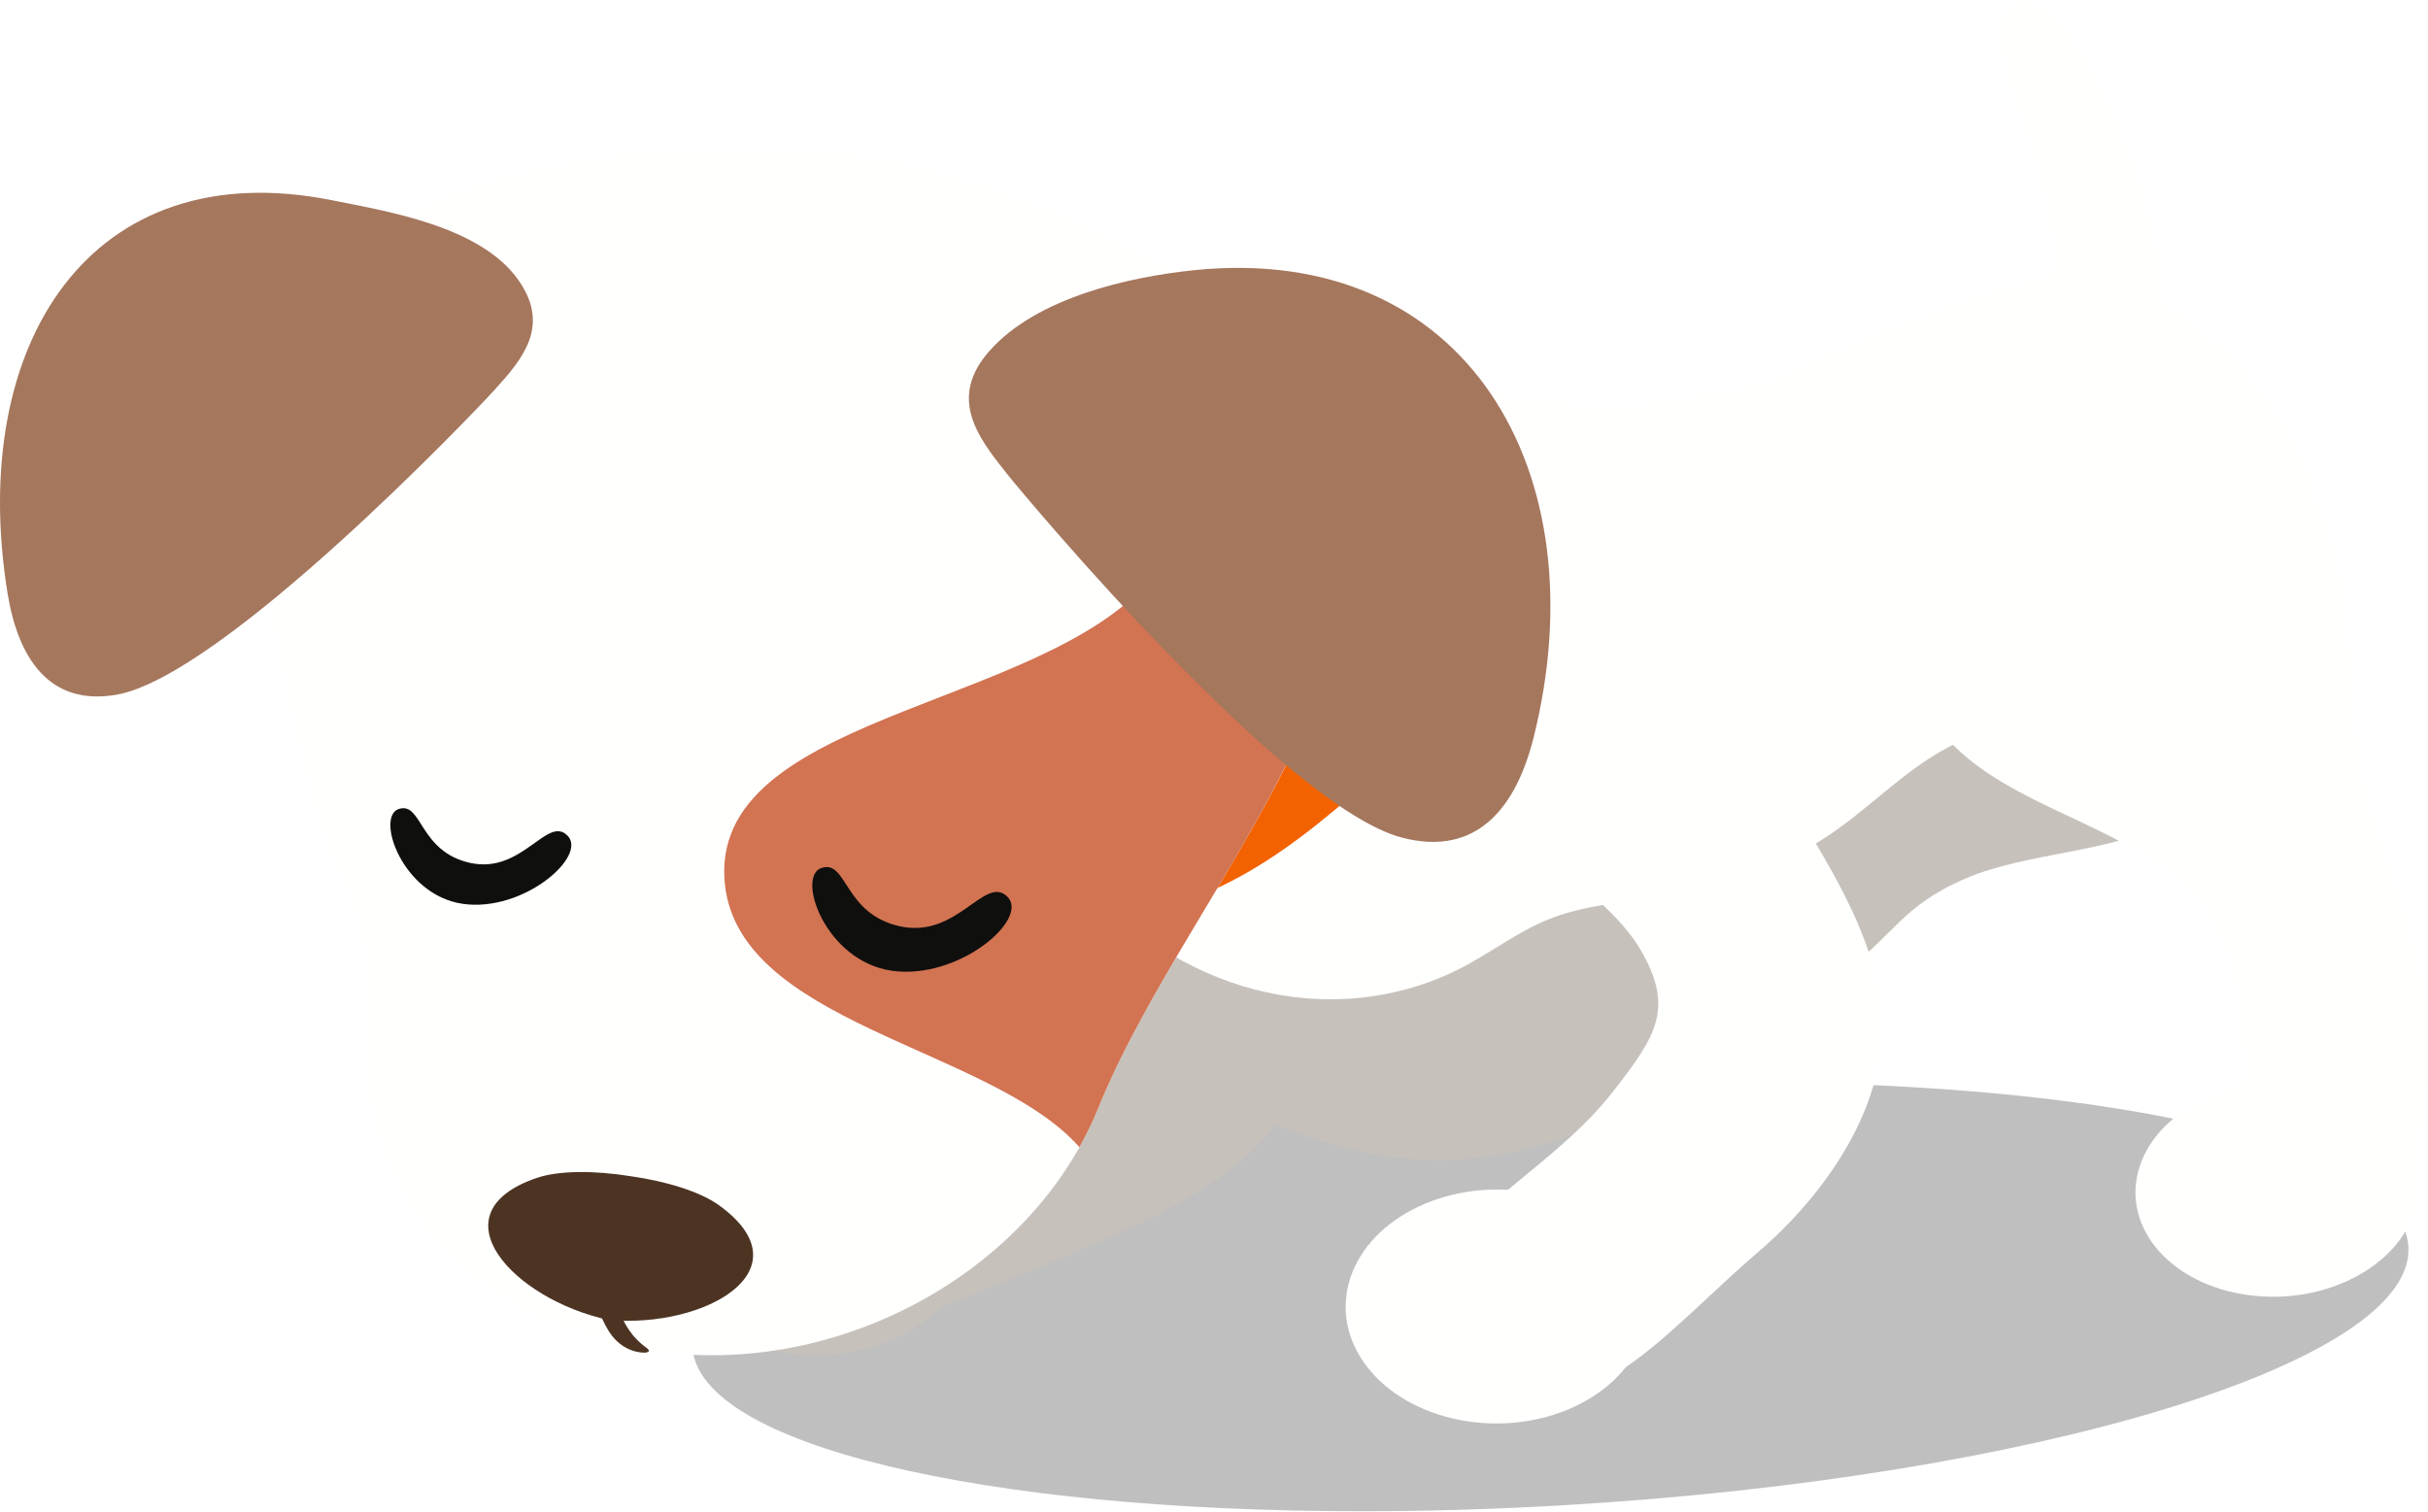
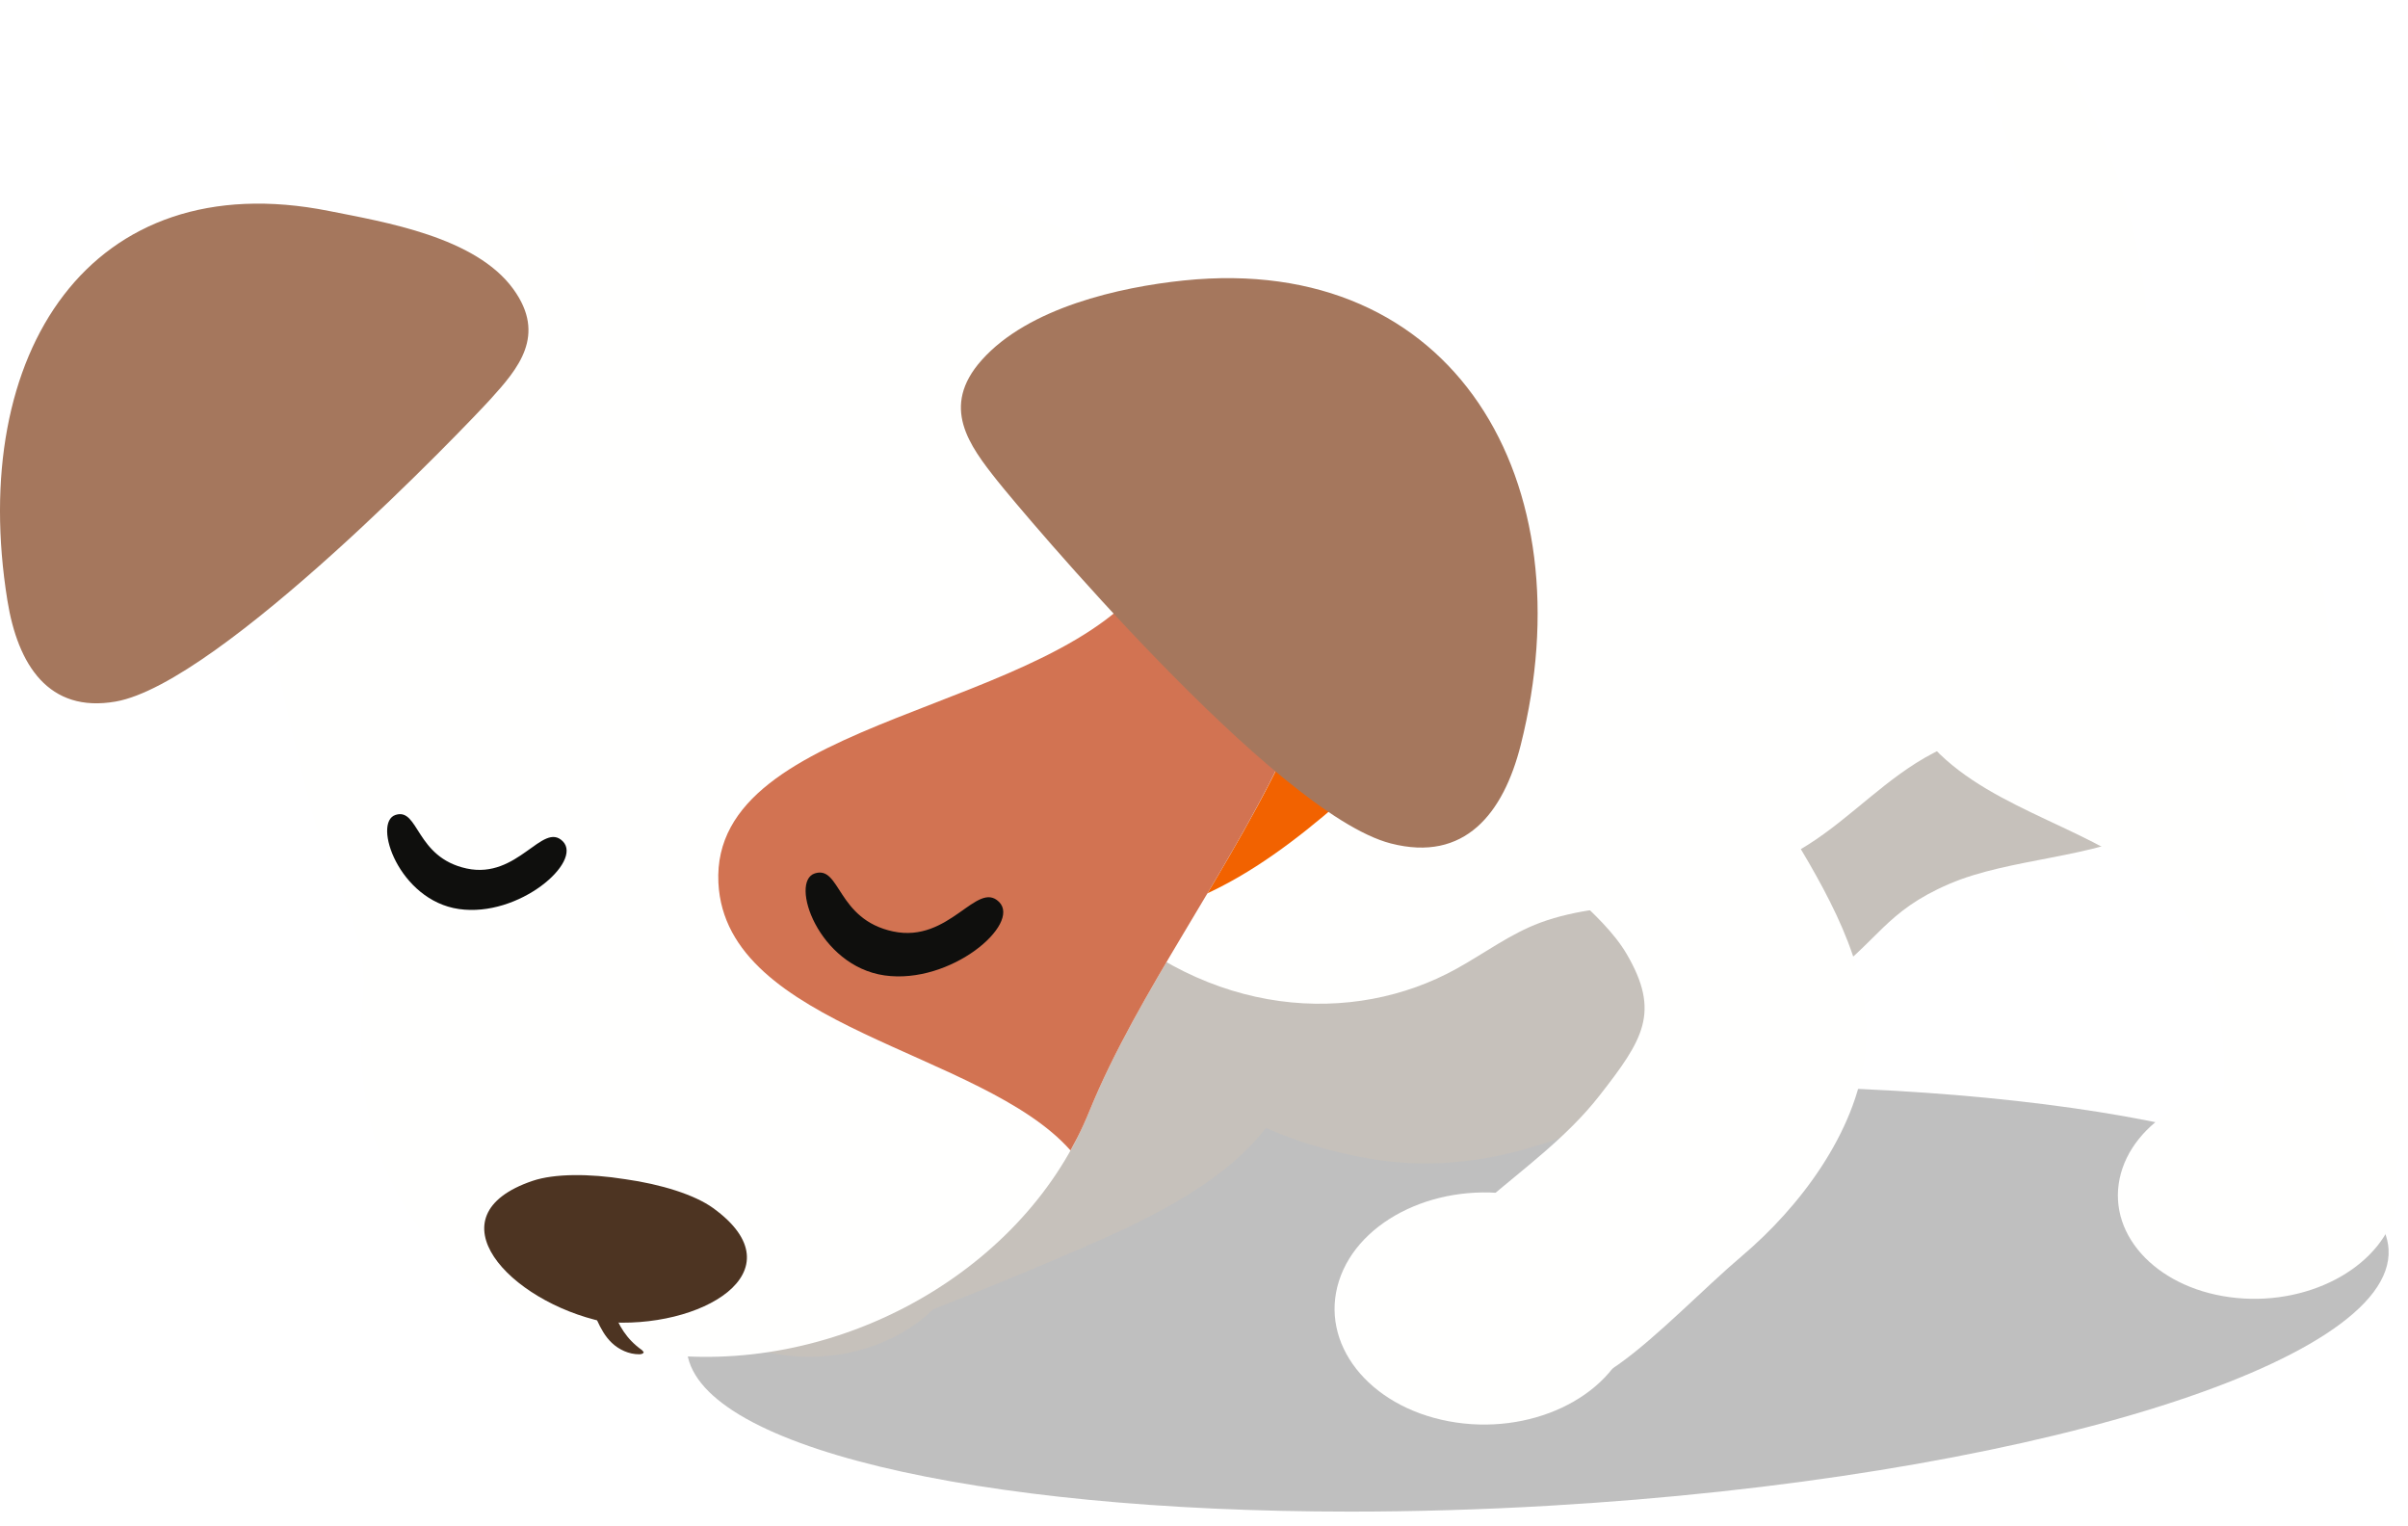
- <svg xmlns="http://www.w3.org/2000/svg" width="249px" height="155px" viewBox="0 0 249 155" version="1.1">
+ <svg xmlns="http://www.w3.org/2000/svg" width="150px" height="95px" viewBox="0 0 150 95" version="1.1">
  <g id="Dog-states" stroke="none" stroke-width="1" fill="none" fill-rule="evenodd">
-     <g id="for-markdown-descriptions" transform="translate(-14, -90)">
-       <g id="sniffing" transform="translate(14, 90)">
-         <path d="M139.615,155 C100.788,155 71.56,148.211 71.008,138.114 C70.361,126.292 109.231,114.429 157.837,111.607 C164.902,111.196 171.788,111 178.392,111 C217.21,111 246.439,117.791 246.992,127.893 C247.638,139.708 208.768,151.571 160.176,154.393 C153.109,154.804 146.22,155 139.615,155" id="Fill-134" fill-opacity="0.25" fill="#000000" />
-         <path d="M104.731,110.25 C97.806,115.194 91.703,117.121 81.571,120.195 C78.697,121.068 87.221,137.54 94.96,134.663 C99.807,132.861 111.379,128.082 116.061,125.871 C123.397,122.406 131.087,117.795 133.875,110.017 C136.619,102.366 133.825,93.915 131.034,86.281 C127.636,76.989 119.496,58.124 106.595,64.173 C88.302,72.752 106.69,84.073 110.127,93.739 C112.543,100.532 112.331,104.825 104.731,110.25" id="Fill-135" fill="#C6C1BB" />
-         <path d="M210.44,31.765 C210.457,34.403 211.043,40.485 213.972,42.864 C218.1,46.215 220.763,41.335 221.393,38.765 C223.848,28.684 218.469,12.108 212.155,3.265 C210.806,1.375 208.516,-0.66 206.524,0.205 C204.575,1.053 204.847,3.827 205.422,5.954 C206.655,10.52 208.201,15.02 209.496,19.57 C210.782,24.089 210.407,27.231 210.44,31.765" id="Fill-136" fill="#FFFFFE" />
-         <path d="M214.493,28.1 C208.847,26.962 188.027,35.855 185.015,37.408 C179.742,40.127 176.855,39.853 171.091,41.009 C167.926,41.643 164.559,41.457 161.368,41.333 C149.235,40.859 140.169,34.218 127.451,39.167 C118.621,42.604 111.349,49.535 106.47,57.683 C103.336,62.917 101.07,69.104 102.377,74.986 C104.063,82.574 111.61,86.95 114.103,94.127 C117.969,105.254 127.115,113.843 141.097,116.402 C158.878,119.658 174.312,109.009 188,99.107 C193.899,94.838 194.429,91.798 201.176,88.886 C207.45,86.179 216.218,86.254 222.258,83.03 C232.97,77.315 238.362,66.99 237.981,54.272 C237.647,43.109 224.958,30.215 214.493,28.1" id="Fill-137" fill="#FFFFFE" />
-         <path d="M216.515,73.859 C210.437,71.802 205.397,73.728 199.919,76.578 C195.09,79.089 191.497,83.178 186.969,86.046 C182.224,89.052 176.494,90.927 171.018,91.861 C167.085,92.533 163.033,92.712 159.281,94.106 C156.159,95.268 153.531,97.257 150.614,98.874 C139.96,104.777 125,104.017 113,92.439 C116.688,111.363 131.597,116.72 141.431,118.473 C159.104,121.626 174.791,110.013 188.437,100.213 C194.316,95.989 194.855,92.992 201.574,90.101 C207.822,87.415 216.542,87.46 222.56,84.266 C223.053,84.005 223.53,83.731 224,83.453 C223.476,79.171 221.257,75.463 216.515,73.859" id="Fill-138" fill="#C6C1BB" />
-         <path d="M147.208,35.942 C150.81,37.744 154.844,42.808 155.66,46.803 C156.438,50.607 155.768,55.049 154.78,58.64 C152.601,66.578 147.578,73.483 141.739,78.803 C133.179,86.609 123.844,94.163 111.844,93.997 C105.856,93.912 100.374,93.271 95.755,88.631 C83.635,76.452 93.118,63.702 101.708,53.468 C109.797,43.834 123.373,30.554 137.202,33.389 C140.179,34 144.42,34.547 147.208,35.942" id="Fill-139" fill="#F26200" />
-         <path d="M69.185,125.813 C67.874,132.409 73.668,138.284 82.128,138.94 C90.581,139.596 98.501,134.783 99.816,128.184 C101.124,121.598 95.334,115.717 86.878,115.06 C78.42,114.405 70.498,119.217 69.185,125.813" id="Fill-140" fill="#C6C1BB" />
-         <path d="M138.453,131.162 C136.406,137.602 141.484,144.089 149.796,145.657 C158.101,147.223 166.497,143.276 168.548,136.834 C170.591,130.403 165.518,123.912 157.21,122.343 C148.899,120.777 140.501,124.722 138.453,131.162" id="Fill-141" fill="#FFFFFE" />
-         <path d="M165.389,111.997 C158.59,120.695 147.302,124.949 145.472,134.726 C144.921,137.658 142.855,139.034 144.851,141.066 C151.862,148.2 160.958,144.311 167.363,139.777 C171.373,136.938 176.321,131.791 180.102,128.592 C186.026,123.581 191.903,115.897 192.866,107.737 C193.81,99.708 189.605,92.156 185.562,85.394 C180.642,77.164 169.534,60.735 159.107,69.506 C144.323,81.943 163.167,88.754 168.197,97.337 C171.733,103.37 169.926,106.19 165.389,111.997" id="Fill-142" fill="#FFFFFE" />
-         <path d="M223.589,90.497 C225.429,92.186 226.947,94.209 227.959,96.763 C228.844,98.999 229.274,101.4 229.558,103.8 C229.943,107.069 230.458,110.919 229.263,114.076 C227.838,117.844 224.186,118.818 221.973,121.919 C220.932,123.375 228.385,128.308 231.313,128.602 C245.09,129.993 247.959,128.783 248.971,107.492 C249.356,99.406 245.805,91.176 243.232,83.234 C241.328,77.354 241.267,67.355 240.461,61.391 C238.418,46.283 230.817,41.433 219.03,36.606 C209.467,32.688 198.973,36.09 195.757,45.161 C193.137,52.553 192.643,68.377 199.998,76.096 C206.273,82.681 216.995,84.444 223.589,90.497" id="Fill-152" fill="#FFFFFE" />
-         <path d="M219.176,120.599 C217.939,126.626 223.347,132.134 231.259,132.909 C239.164,133.683 246.581,129.427 247.824,123.398 C249.06,117.38 243.655,111.865 235.746,111.091 C227.836,110.317 220.416,114.571 219.176,120.599" id="Fill-153" fill="#FFFFFE" />
-         <g id="head" transform="translate(79.5, 77) scale(-1, 1) translate(-79.5, -77) translate(0, 15)">
-           <path d="M130.035,20.719 C123.622,3.027 97.556,0.082 81.12,0 C78.162,-0.014 74.702,0.338 70.975,0.994 C67.217,1.465 63.807,2.149 60.987,3.033 C50.434,6.342 36.107,12.179 27.563,21.363 C23.405,25.833 20.609,31.092 20.3,37.246 C19.548,52.246 28.377,66.418 36.536,80.082 C40.261,86.322 43.847,92.454 46.316,98.512 C46.524,99.024 46.742,99.528 46.968,100.025 C54.259,116.123 73.951,126.566 92.686,123.45 C111.422,120.335 123.542,107.459 121.455,86.473 C120.809,79.961 125.341,73.507 127.074,66.446 C130.866,50.981 135.155,34.834 130.035,20.719" id="Fill-139" fill="#FFFFFE" />
-           <path d="M39.846,42.874 C35.765,36.739 34.524,36.729 29.75,38.724 C26.489,40.087 23.411,41.93 20.628,44.171 C22.297,56.632 29.644,68.54 36.536,80.082 C40.261,86.322 43.847,92.454 46.316,98.512 C46.524,99.024 46.742,99.528 46.968,100.025 C47.374,100.921 47.824,101.798 48.305,102.657 C57.462,92.293 83.964,90.027 84.714,74.998 C85.579,57.631 49.613,57.56 39.846,42.874" id="Fill-140" fill="#D27352" />
-           <path d="M85.272,108.609 C87.188,107.229 90.643,106.156 94.347,105.632 L94.361,105.631 L94.376,105.629 C98.069,105.038 101.684,105.047 103.921,105.802 C114.57,109.403 106.378,118.281 96.587,120.378 L96.587,120.381 L96.575,120.382 L96.558,120.385 L96.558,120.382 C86.584,121.262 76.148,115.189 85.272,108.609" id="Fill-141" fill="#4D3422" />
-           <path d="M118.096,67.969 C120.513,68.741 117.763,76.8 111.552,77.7 C105.34,78.6 98.714,72.817 100.801,70.703 C102.886,68.591 105.44,74.655 110.746,73.51 C116.052,72.365 115.678,67.199 118.096,67.969" id="Fill-142" fill="#0F0F0D" />
-           <path d="M92.615,123.301 L92.443,123.501 C92.429,123.66 92.685,123.731 92.884,123.733 C93.981,123.743 95.016,123.235 95.729,122.559 C96.441,121.883 96.878,121.052 97.259,120.223 C97.923,118.784 96.409,117.234 95.66,119.103 C95,120.743 94.288,122.113 92.615,123.301" id="Fill-143" fill="#4D3422" />
-           <path d="M74.736,74.014 C77.399,74.85 74.375,83.59 67.534,84.564 C60.693,85.537 53.391,79.261 55.689,76.97 C57.985,74.678 60.801,81.257 66.644,80.019 C72.488,78.779 72.074,73.175 74.736,74.014" id="Fill-144" fill="#0F0F0D" />
-           <path d="M158.236,45.79 C157.161,52.477 153.966,57.455 147.051,56.252 C136.21,54.364 110.581,27.52 108.289,24.997 C105.405,21.819 102.462,18.388 105.915,13.615 C109.824,8.213 119.177,6.689 124.982,5.531 C149.654,0.615 162.349,20.201 158.236,45.79" id="Fill-145" fill="#A5775D" />
-           <path d="M1.745,60.724 C3.537,67.831 7.548,72.888 15.183,70.92 C27.154,67.835 53.496,36.405 55.841,33.463 C58.79,29.756 61.781,25.772 57.499,20.96 C52.653,15.515 43.199,13.401 36.596,12.717 C8.545,9.808 -5.101,33.533 1.745,60.724" id="Fill-146" fill="#A5775D" />
+     <g id="for-markdown-descriptions" transform="translate(-14, -61)">
+       <g id="Group" transform="translate(14, 19)">
+         <g id="sniffing" transform="translate(0, 42.77108)">
+           <path d="M84.105,93.373 C60.715,93.373 43.108,89.283 42.776,83.201 C42.386,76.08 65.802,68.933 95.083,67.233 C99.338,66.986 103.487,66.867 107.465,66.867 C130.849,66.867 148.457,70.958 148.79,77.044 C149.179,84.161 125.764,91.308 96.491,93.008 C92.234,93.255 88.084,93.373 84.105,93.373" id="Fill-134" fill-opacity="0.25" fill="#000000" />
+           <path d="M63.091,66.416 C58.919,69.394 55.243,70.555 49.139,72.407 C47.408,72.932 52.542,82.855 57.205,81.122 C60.125,80.037 67.096,77.158 69.916,75.826 C74.336,73.738 78.968,70.961 80.648,66.275 C82.3,61.666 80.618,56.575 78.936,51.977 C76.889,46.379 71.986,35.014 64.214,38.658 C53.194,43.827 64.271,50.647 66.342,56.469 C67.797,60.562 67.669,63.147 63.091,66.416" id="Fill-135" fill="#C6C1BB" />
+           <path d="M126.771,19.136 C126.782,20.725 127.134,24.389 128.899,25.822 C131.386,27.84 132.99,24.901 133.37,23.352 C134.848,17.28 131.608,7.294 127.804,1.967 C126.992,0.828 125.612,-0.398 124.412,0.124 C123.238,0.634 123.402,2.305 123.748,3.587 C124.491,6.337 125.422,9.048 126.203,11.789 C126.977,14.511 126.751,16.404 126.771,19.136" id="Fill-136" fill="#FFFFFE" />
+           <path d="M129.213,16.928 C125.811,16.242 113.27,21.599 111.455,22.535 C108.278,24.173 106.539,24.008 103.067,24.704 C101.16,25.086 99.132,24.974 97.21,24.899 C89.901,24.614 84.439,20.613 76.778,23.594 C71.458,25.665 67.078,29.84 64.138,34.749 C62.251,37.902 60.886,41.629 61.673,45.172 C62.688,49.743 67.235,52.38 68.737,56.703 C71.066,63.406 76.575,68.58 84.998,70.122 C95.71,72.083 105.007,65.668 113.253,59.703 C116.806,57.131 117.126,55.3 121.191,53.546 C124.97,51.915 130.252,51.96 133.89,50.018 C140.343,46.575 143.591,40.355 143.362,32.694 C143.161,25.969 135.517,18.202 129.213,16.928" id="Fill-137" fill="#FFFFFE" />
+           <path d="M130.431,44.494 C126.769,43.254 123.733,44.415 120.433,46.131 C117.524,47.644 115.359,50.107 112.632,51.835 C109.774,53.646 106.322,54.775 103.023,55.338 C100.654,55.742 98.212,55.851 95.952,56.691 C94.072,57.39 92.489,58.589 90.731,59.562 C84.313,63.118 75.301,62.661 68.072,55.686 C70.294,67.086 79.276,70.313 85.199,71.369 C95.846,73.268 105.296,66.273 113.516,60.369 C117.058,57.825 117.382,56.019 121.43,54.277 C125.194,52.66 130.447,52.687 134.072,50.763 C134.369,50.606 134.656,50.441 134.94,50.273 C134.624,47.694 133.287,45.46 130.431,44.494" id="Fill-138" fill="#C6C1BB" />
+           <path d="M88.68,21.652 C90.849,22.737 93.279,25.788 93.771,28.194 C94.24,30.486 93.836,33.162 93.241,35.325 C91.928,40.107 88.902,44.267 85.385,47.472 C80.228,52.174 74.605,56.725 67.376,56.625 C63.769,56.574 60.466,56.187 57.684,53.392 C50.382,46.055 56.095,38.375 61.27,32.21 C66.143,26.406 74.321,18.406 82.652,20.114 C84.445,20.482 87,20.811 88.68,21.652" id="Fill-139" fill="#F26200" />
+           <path d="M41.678,75.791 C40.888,79.764 44.378,83.303 49.475,83.699 C54.567,84.094 59.338,81.195 60.13,77.22 C60.918,73.252 57.43,69.709 52.336,69.313 C47.241,68.919 42.468,71.817 41.678,75.791" id="Fill-140" fill="#C6C1BB" />
+           <path d="M83.406,79.013 C82.173,82.893 85.231,86.8 90.239,87.745 C95.242,88.689 100.299,86.311 101.535,82.43 C102.765,78.556 99.71,74.646 94.705,73.701 C89.698,72.757 84.639,75.133 83.406,79.013" id="Fill-141" fill="#FFFFFE" />
+           <path d="M99.632,67.468 C95.536,72.708 88.736,75.27 87.633,81.16 C87.302,82.926 86.057,83.756 87.26,84.979 C91.483,89.277 96.963,86.934 100.821,84.203 C103.237,82.493 106.218,79.392 108.495,77.465 C112.064,74.446 115.604,69.818 116.184,64.902 C116.753,60.065 114.22,55.515 111.784,51.442 C108.82,46.485 102.129,36.587 95.848,41.871 C86.941,49.363 98.293,53.466 101.324,58.637 C103.453,62.271 102.365,63.97 99.632,67.468" id="Fill-142" fill="#FFFFFE" />
+           <path d="M134.692,54.516 C135.8,55.534 136.715,56.752 137.325,58.291 C137.858,59.638 138.117,61.084 138.288,62.53 C138.52,64.499 138.83,66.819 138.111,68.721 C137.252,70.991 135.052,71.577 133.719,73.445 C133.092,74.322 137.581,77.294 139.345,77.471 C147.645,78.309 149.373,77.58 149.983,64.754 C150.214,59.883 148.076,54.926 146.526,50.141 C145.379,46.599 145.342,40.575 144.856,36.982 C143.625,27.881 139.047,24.96 131.946,22.052 C126.185,19.692 119.863,21.741 117.926,27.206 C116.348,31.658 116.05,41.191 120.481,45.841 C124.261,49.808 130.72,50.87 134.692,54.516" id="Fill-152" fill="#FFFFFE" />
+           <path d="M132.034,72.65 C131.288,76.28 134.546,79.599 139.312,80.066 C144.075,80.532 148.543,77.968 149.292,74.336 C150.036,70.711 146.78,67.388 142.016,66.922 C137.25,66.456 132.781,69.018 132.034,72.65" id="Fill-153" fill="#FFFFFE" />
+           <g id="head" transform="translate(47.89157, 46.38554) scale(-1, 1) translate(-47.89157, -46.38554) translate(0, 9.036145)">
+             <path d="M78.334,12.481 C74.471,1.824 58.769,0.049 48.867,0 C47.085,-0.008 45.001,0.204 42.756,0.599 C40.492,0.882 38.438,1.294 36.739,1.827 C30.382,3.821 21.751,7.337 16.604,12.869 C14.099,15.562 12.415,18.73 12.229,22.438 C11.776,31.474 17.095,40.011 22.009,48.242 C24.254,52.001 26.414,55.695 27.901,59.344 C28.027,59.653 28.158,59.957 28.294,60.256 C32.686,69.954 44.549,76.245 55.835,74.368 C67.121,72.491 74.423,64.734 73.166,52.092 C72.776,48.169 75.506,44.282 76.55,40.027 C78.835,30.712 81.419,20.984 78.334,12.481" id="Fill-139" fill="#FFFFFE" />
+             <path d="M24.003,25.828 C21.545,22.132 20.798,22.126 17.922,23.327 C15.957,24.149 14.103,25.259 12.426,26.609 C13.432,34.115 17.858,41.289 22.009,48.242 C24.254,52.001 26.414,55.695 27.901,59.344 C28.027,59.653 28.158,59.957 28.294,60.256 C28.538,60.796 28.81,61.324 29.1,61.842 C34.616,55.598 50.581,54.233 51.032,45.179 C51.554,34.717 29.887,34.675 24.003,25.828" id="Fill-140" fill="#D27352" />
+             <path d="M51.368,65.427 C52.523,64.596 54.604,63.949 56.835,63.634 L56.844,63.633 L56.853,63.632 C59.078,63.276 61.255,63.281 62.603,63.736 C69.018,65.905 64.083,71.254 58.185,72.517 L58.185,72.519 L58.178,72.519 L58.167,72.521 L58.167,72.519 C52.159,73.049 45.872,69.391 51.368,65.427" id="Fill-141" fill="#4D3422" />
+             <path d="M71.142,40.945 C72.598,41.41 70.942,46.265 67.2,46.807 C63.458,47.35 59.466,43.866 60.723,42.592 C61.98,41.32 63.518,44.973 66.714,44.283 C69.911,43.593 69.686,40.481 71.142,40.945" id="Fill-142" fill="#0F0F0D" />
+             <path d="M55.792,74.278 L55.689,74.398 C55.68,74.494 55.834,74.537 55.954,74.538 C56.615,74.544 57.239,74.238 57.668,73.83 C58.097,73.424 58.36,72.923 58.59,72.424 C58.99,71.556 58.078,70.623 57.626,71.749 C57.229,72.736 56.8,73.562 55.792,74.278" id="Fill-143" fill="#4D3422" />
+             <path d="M45.022,44.587 C46.626,45.091 44.804,50.355 40.683,50.942 C36.562,51.528 32.163,47.747 33.547,46.367 C34.931,44.987 36.627,48.95 40.147,48.204 C43.668,47.457 43.418,44.081 45.022,44.587" id="Fill-144" fill="#0F0F0D" />
+             <path d="M95.323,27.584 C94.675,31.613 92.751,34.612 88.585,33.887 C82.054,32.75 66.615,16.578 65.234,15.059 C63.497,13.144 61.724,11.077 63.804,8.202 C66.159,4.947 71.794,4.029 75.291,3.332 C90.153,0.371 97.801,12.169 95.323,27.584" id="Fill-145" fill="#A5775D" />
+             <path d="M1.051,36.581 C2.131,40.862 4.547,43.909 9.147,42.723 C16.358,40.865 32.227,21.931 33.639,20.158 C35.416,17.925 37.217,15.525 34.638,12.627 C31.719,9.346 26.023,8.073 22.046,7.661 C5.148,5.908 -3.073,20.201 1.051,36.581" id="Fill-146" fill="#A5775D" />
+           </g>
        </g>
      </g>
    </g>
  </g>
</svg>
